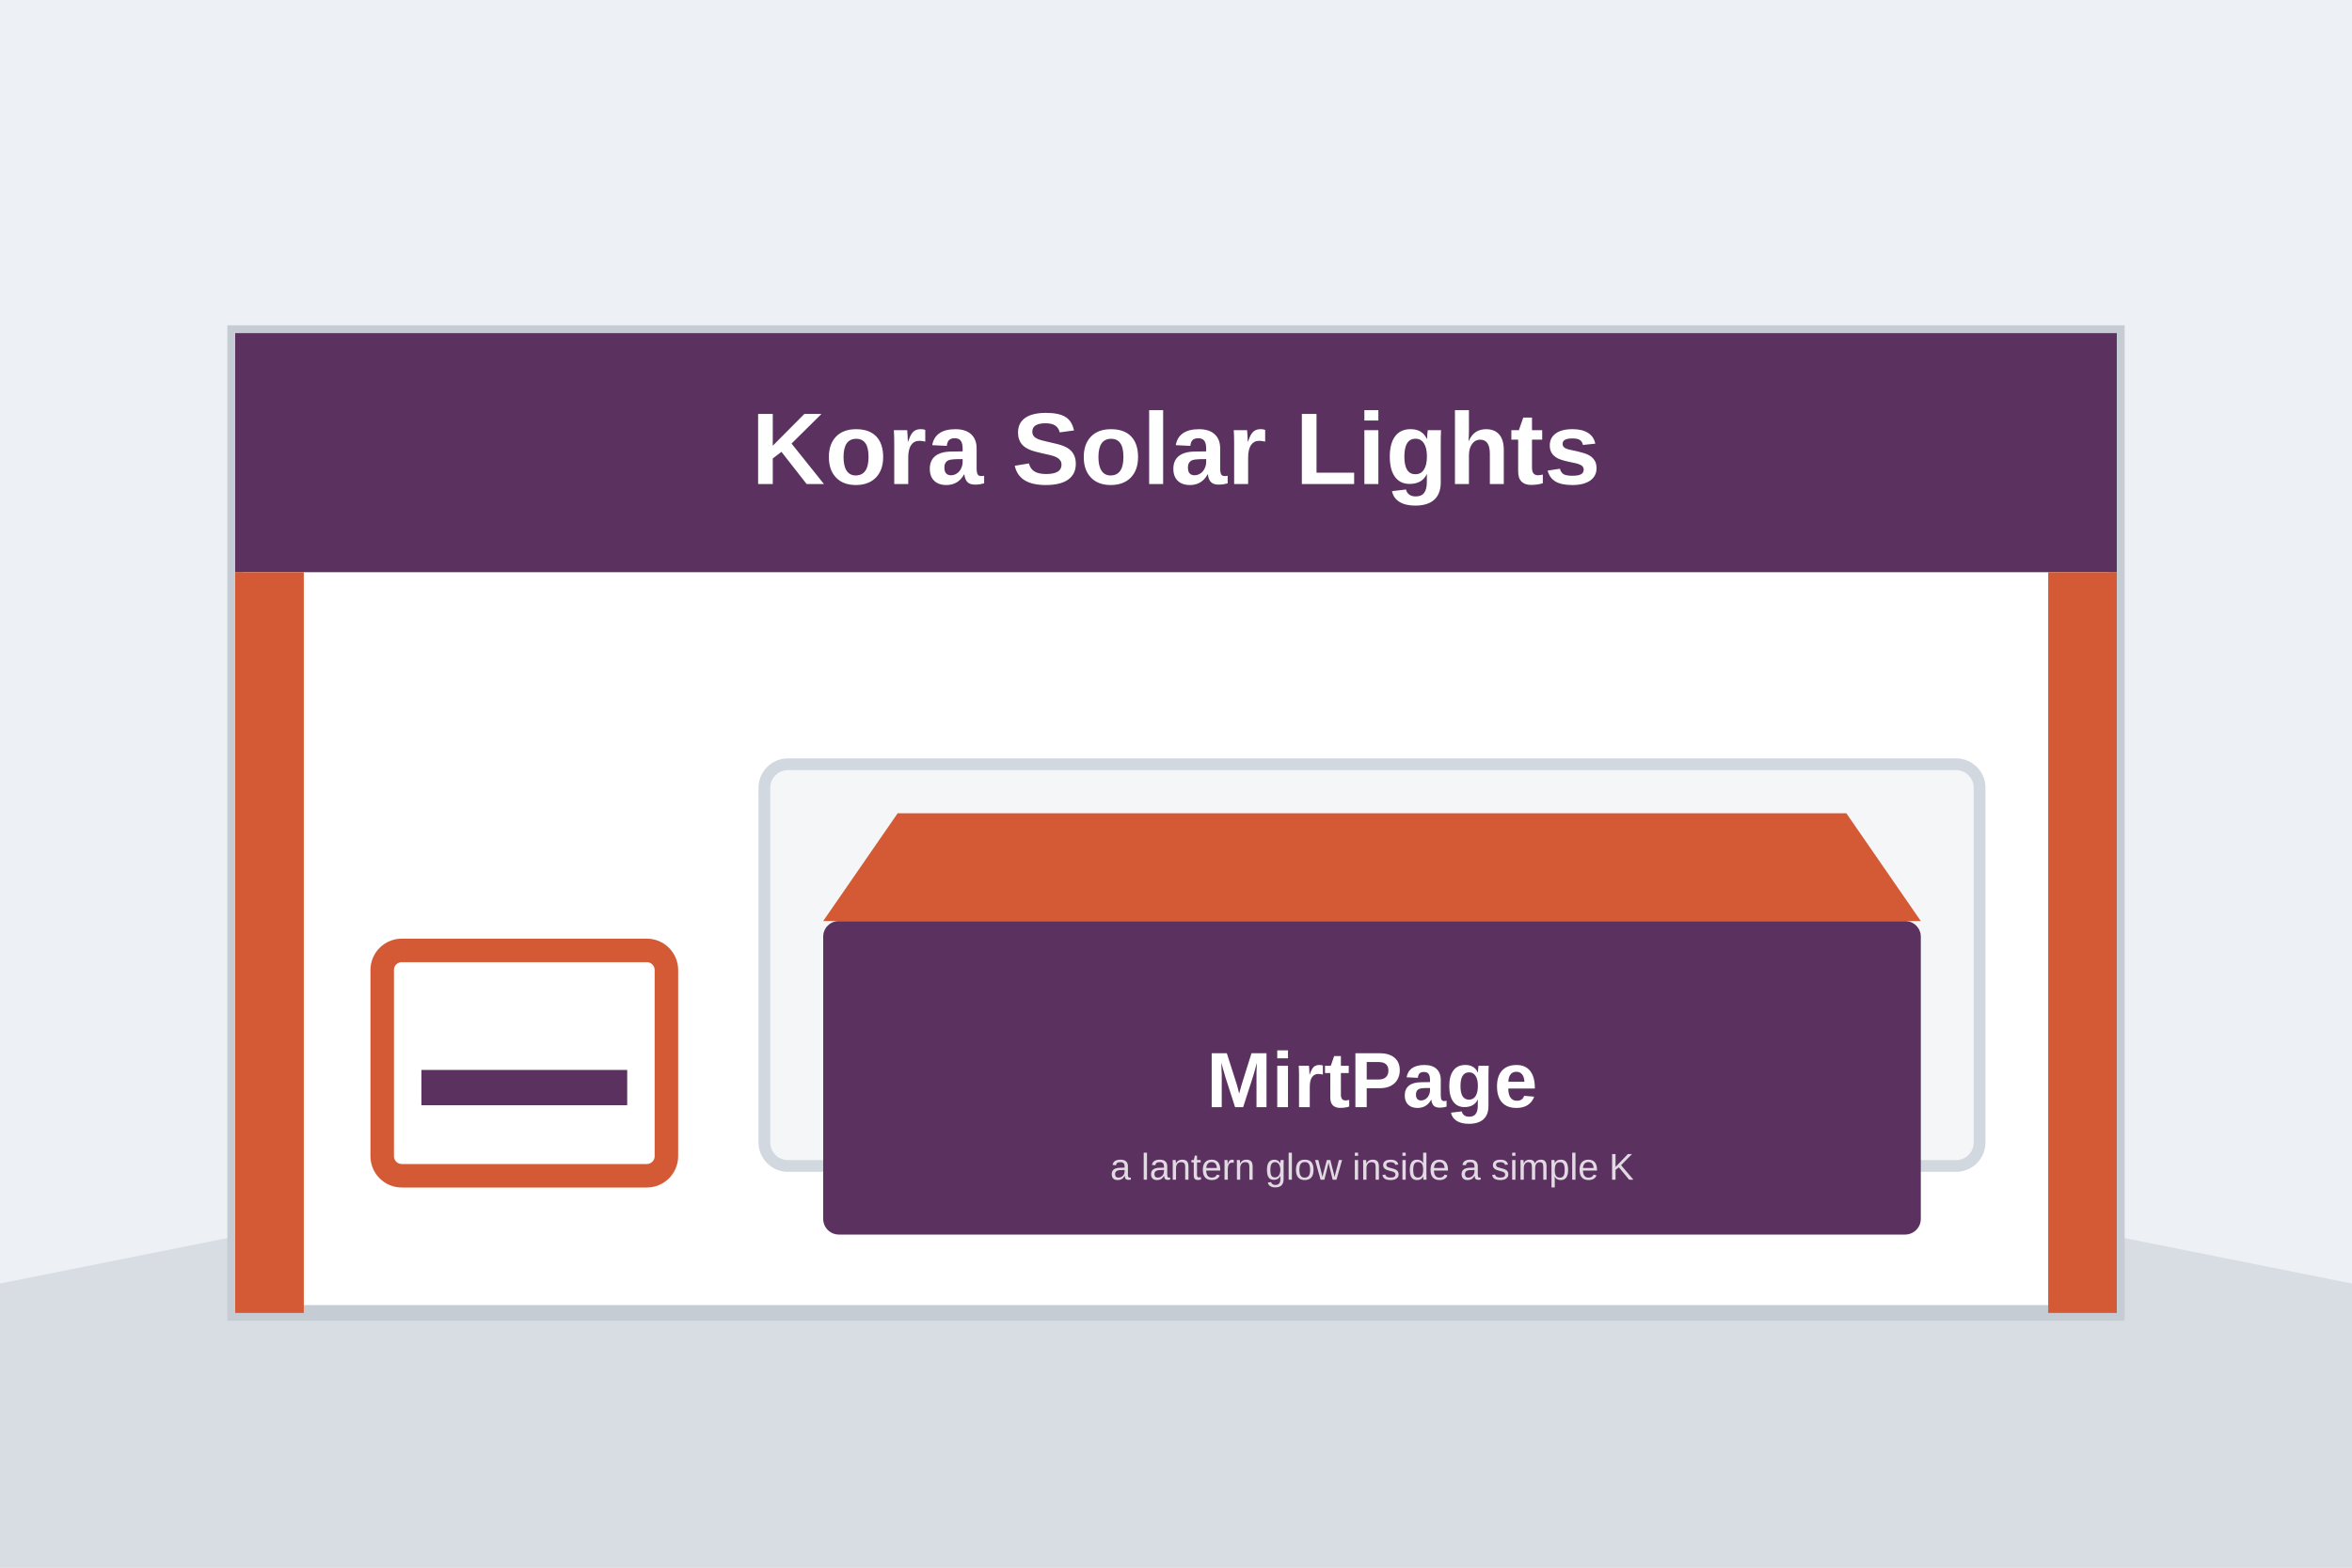
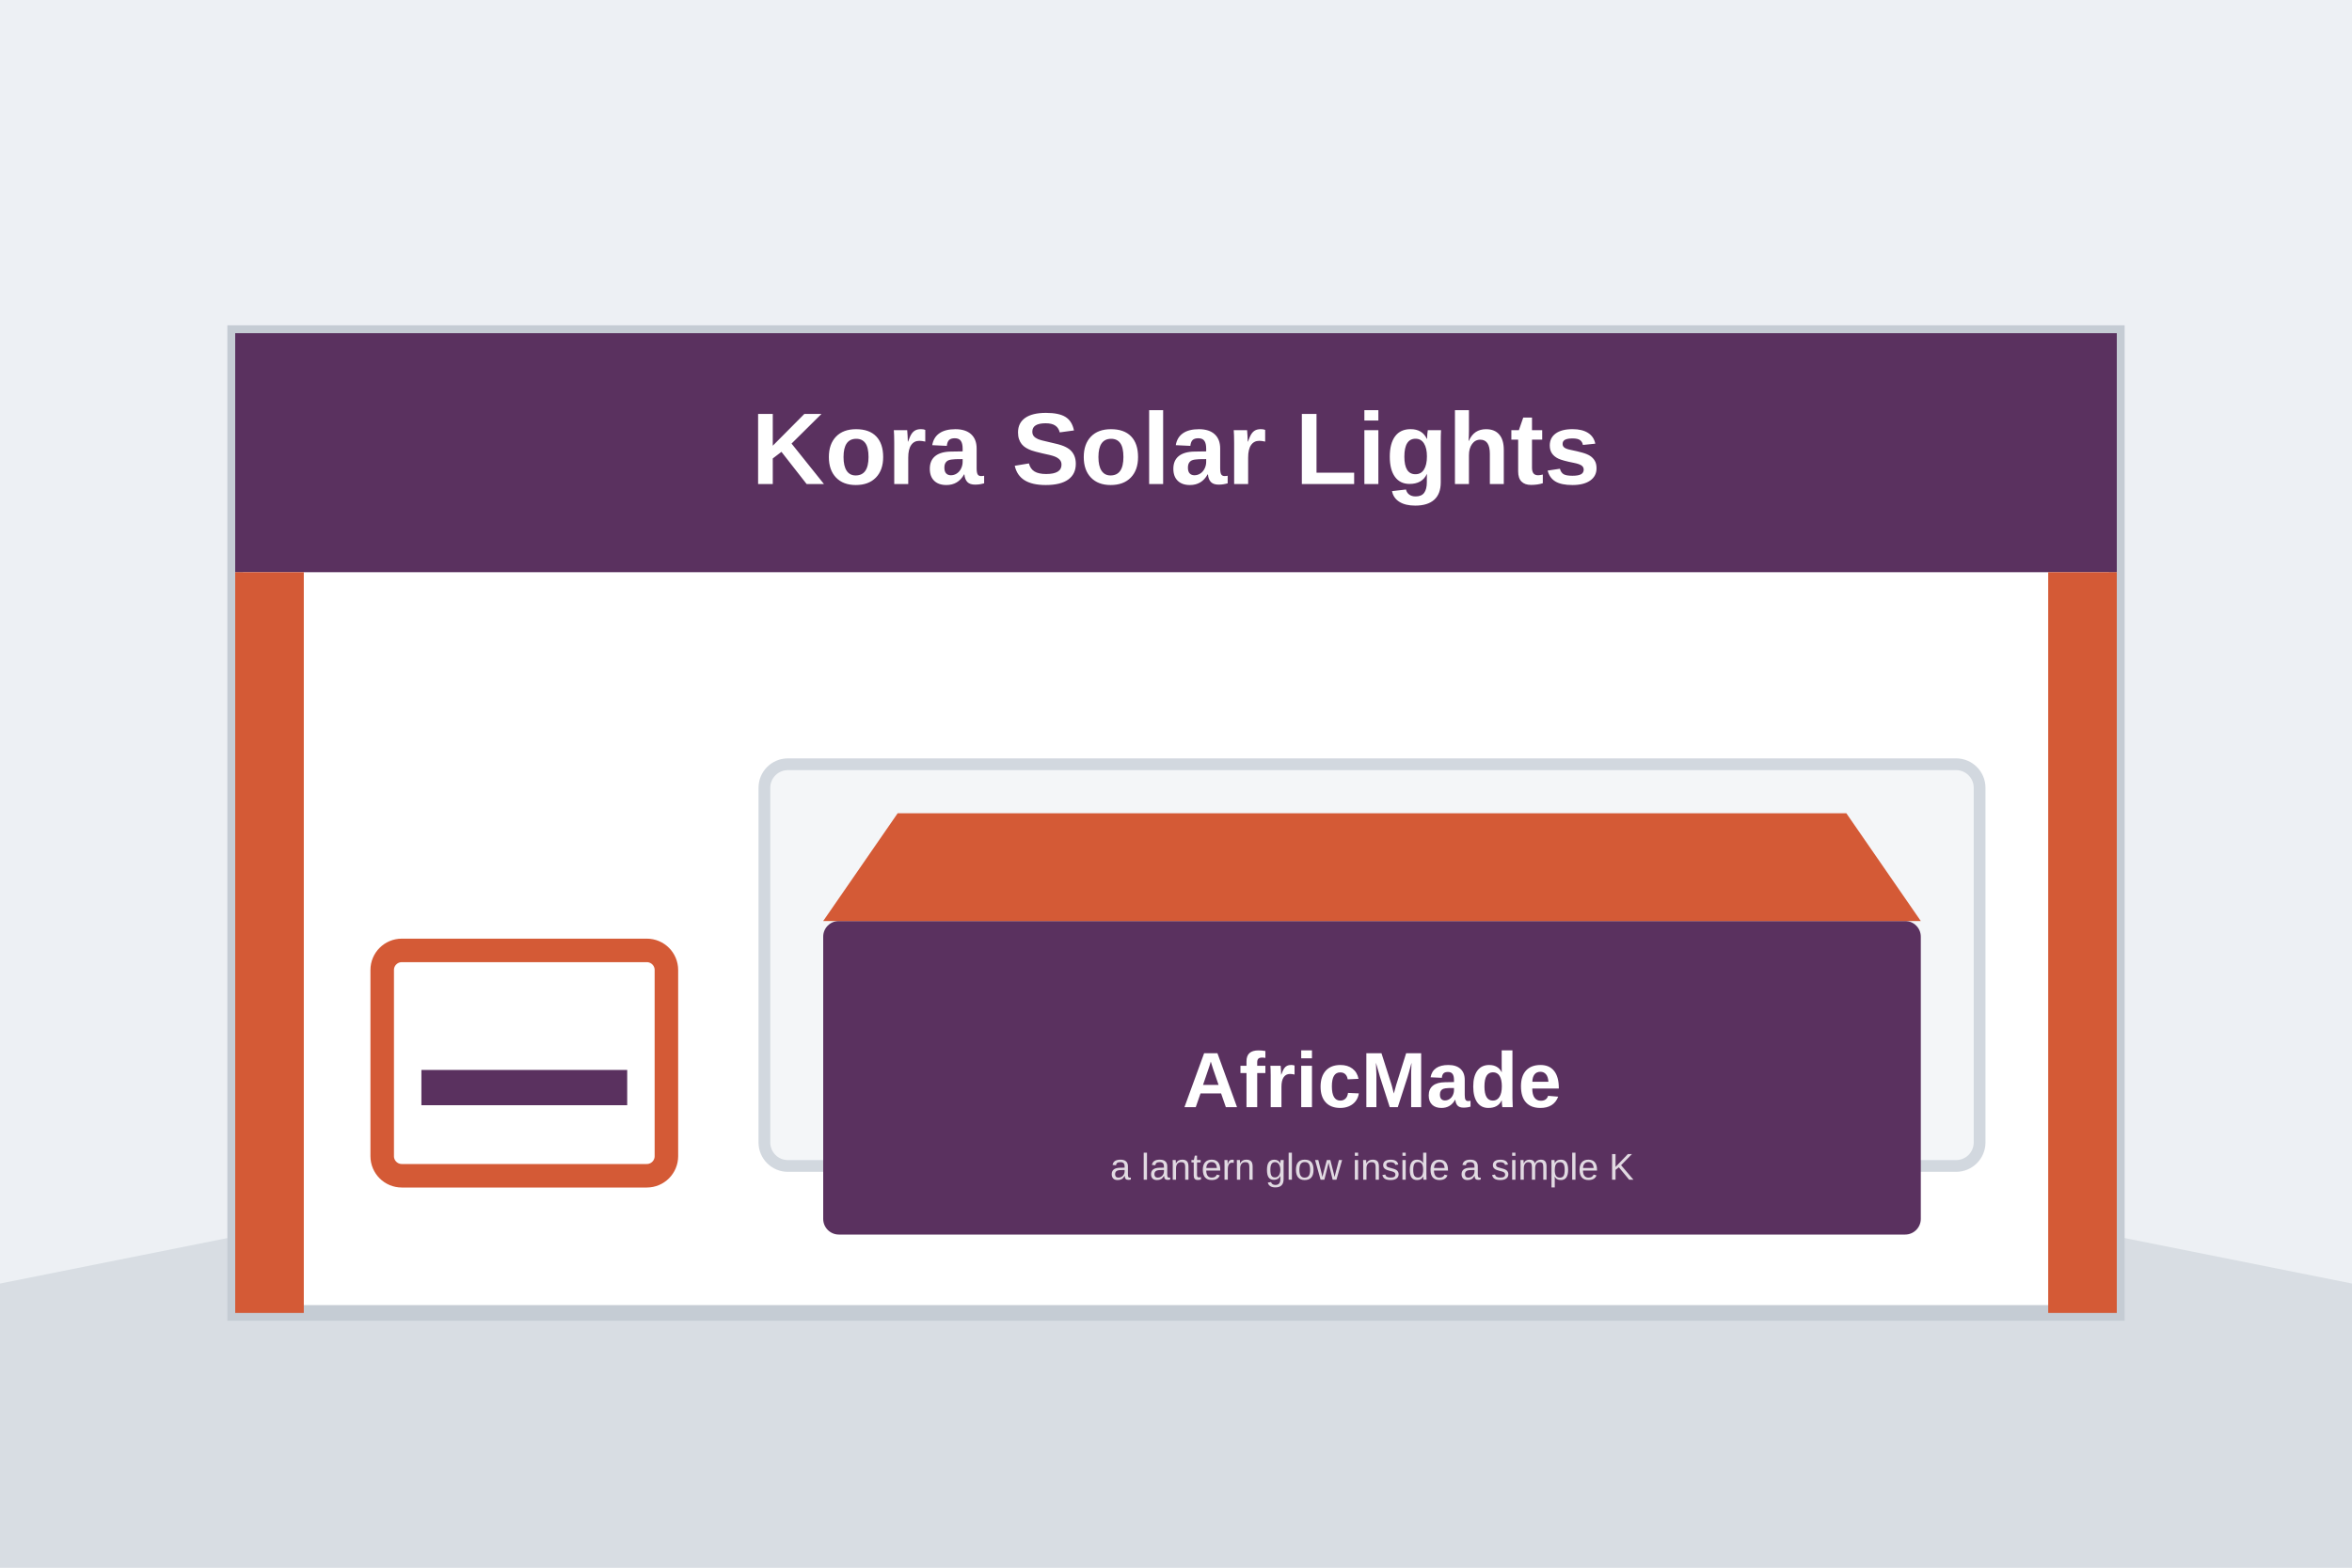
<svg xmlns="http://www.w3.org/2000/svg" viewBox="0 0 1200 800" role="img" aria-label="Illustrative booth for Kora Solar Lights">
  <rect width="1200" height="800" fill="#edf0f4" />
  <path d="M0 655L600 535l600 120v145H0z" fill="#d8dde3" />
  <path d="M120 170h960v500H120z" fill="#ffffff" stroke="#c5ccd4" stroke-width="8" />
  <path d="M120 170h960v122H120z" fill="#5a315f" />
  <path d="M120 292h35v378h-35zM1045 292h35v378h-35z" fill="#d45a36" />
  <rect x="390" y="390" width="620" height="205" rx="12" fill="#f4f6f8" stroke="#d2d8df" stroke-width="6" />
  <rect x="420" y="470" width="560" height="160" rx="8" fill="#5a315f" />
  <path d="M420 470h560l-38-55H458z" fill="#d45a36" />
  <rect x="195" y="485" width="145" height="115" rx="10" fill="#ffffff" stroke="#d45a36" stroke-width="12" />
  <path d="M215 555h105" stroke="#5a315f" stroke-width="18" />
  <text x="600" y="247" text-anchor="middle" font-family="Arial, Helvetica, sans-serif" font-size="52" font-weight="800" fill="#ffffff">Kora Solar Lights</text>
-   <text x="700" y="565" text-anchor="middle" font-family="Arial, Helvetica, sans-serif" font-size="40" font-weight="700" fill="#ffffff">MirtPage</text>
+   <text x="700" y="565" text-anchor="middle" font-family="Arial, Helvetica, sans-serif" font-size="40" font-weight="700" fill="#ffffff">AfricMade</text>
  <text x="700" y="602" text-anchor="middle" font-family="Arial, Helvetica, sans-serif" font-size="19" fill="#ffffff" opacity=".82">a lantern glow inside a simple K</text>
</svg>
